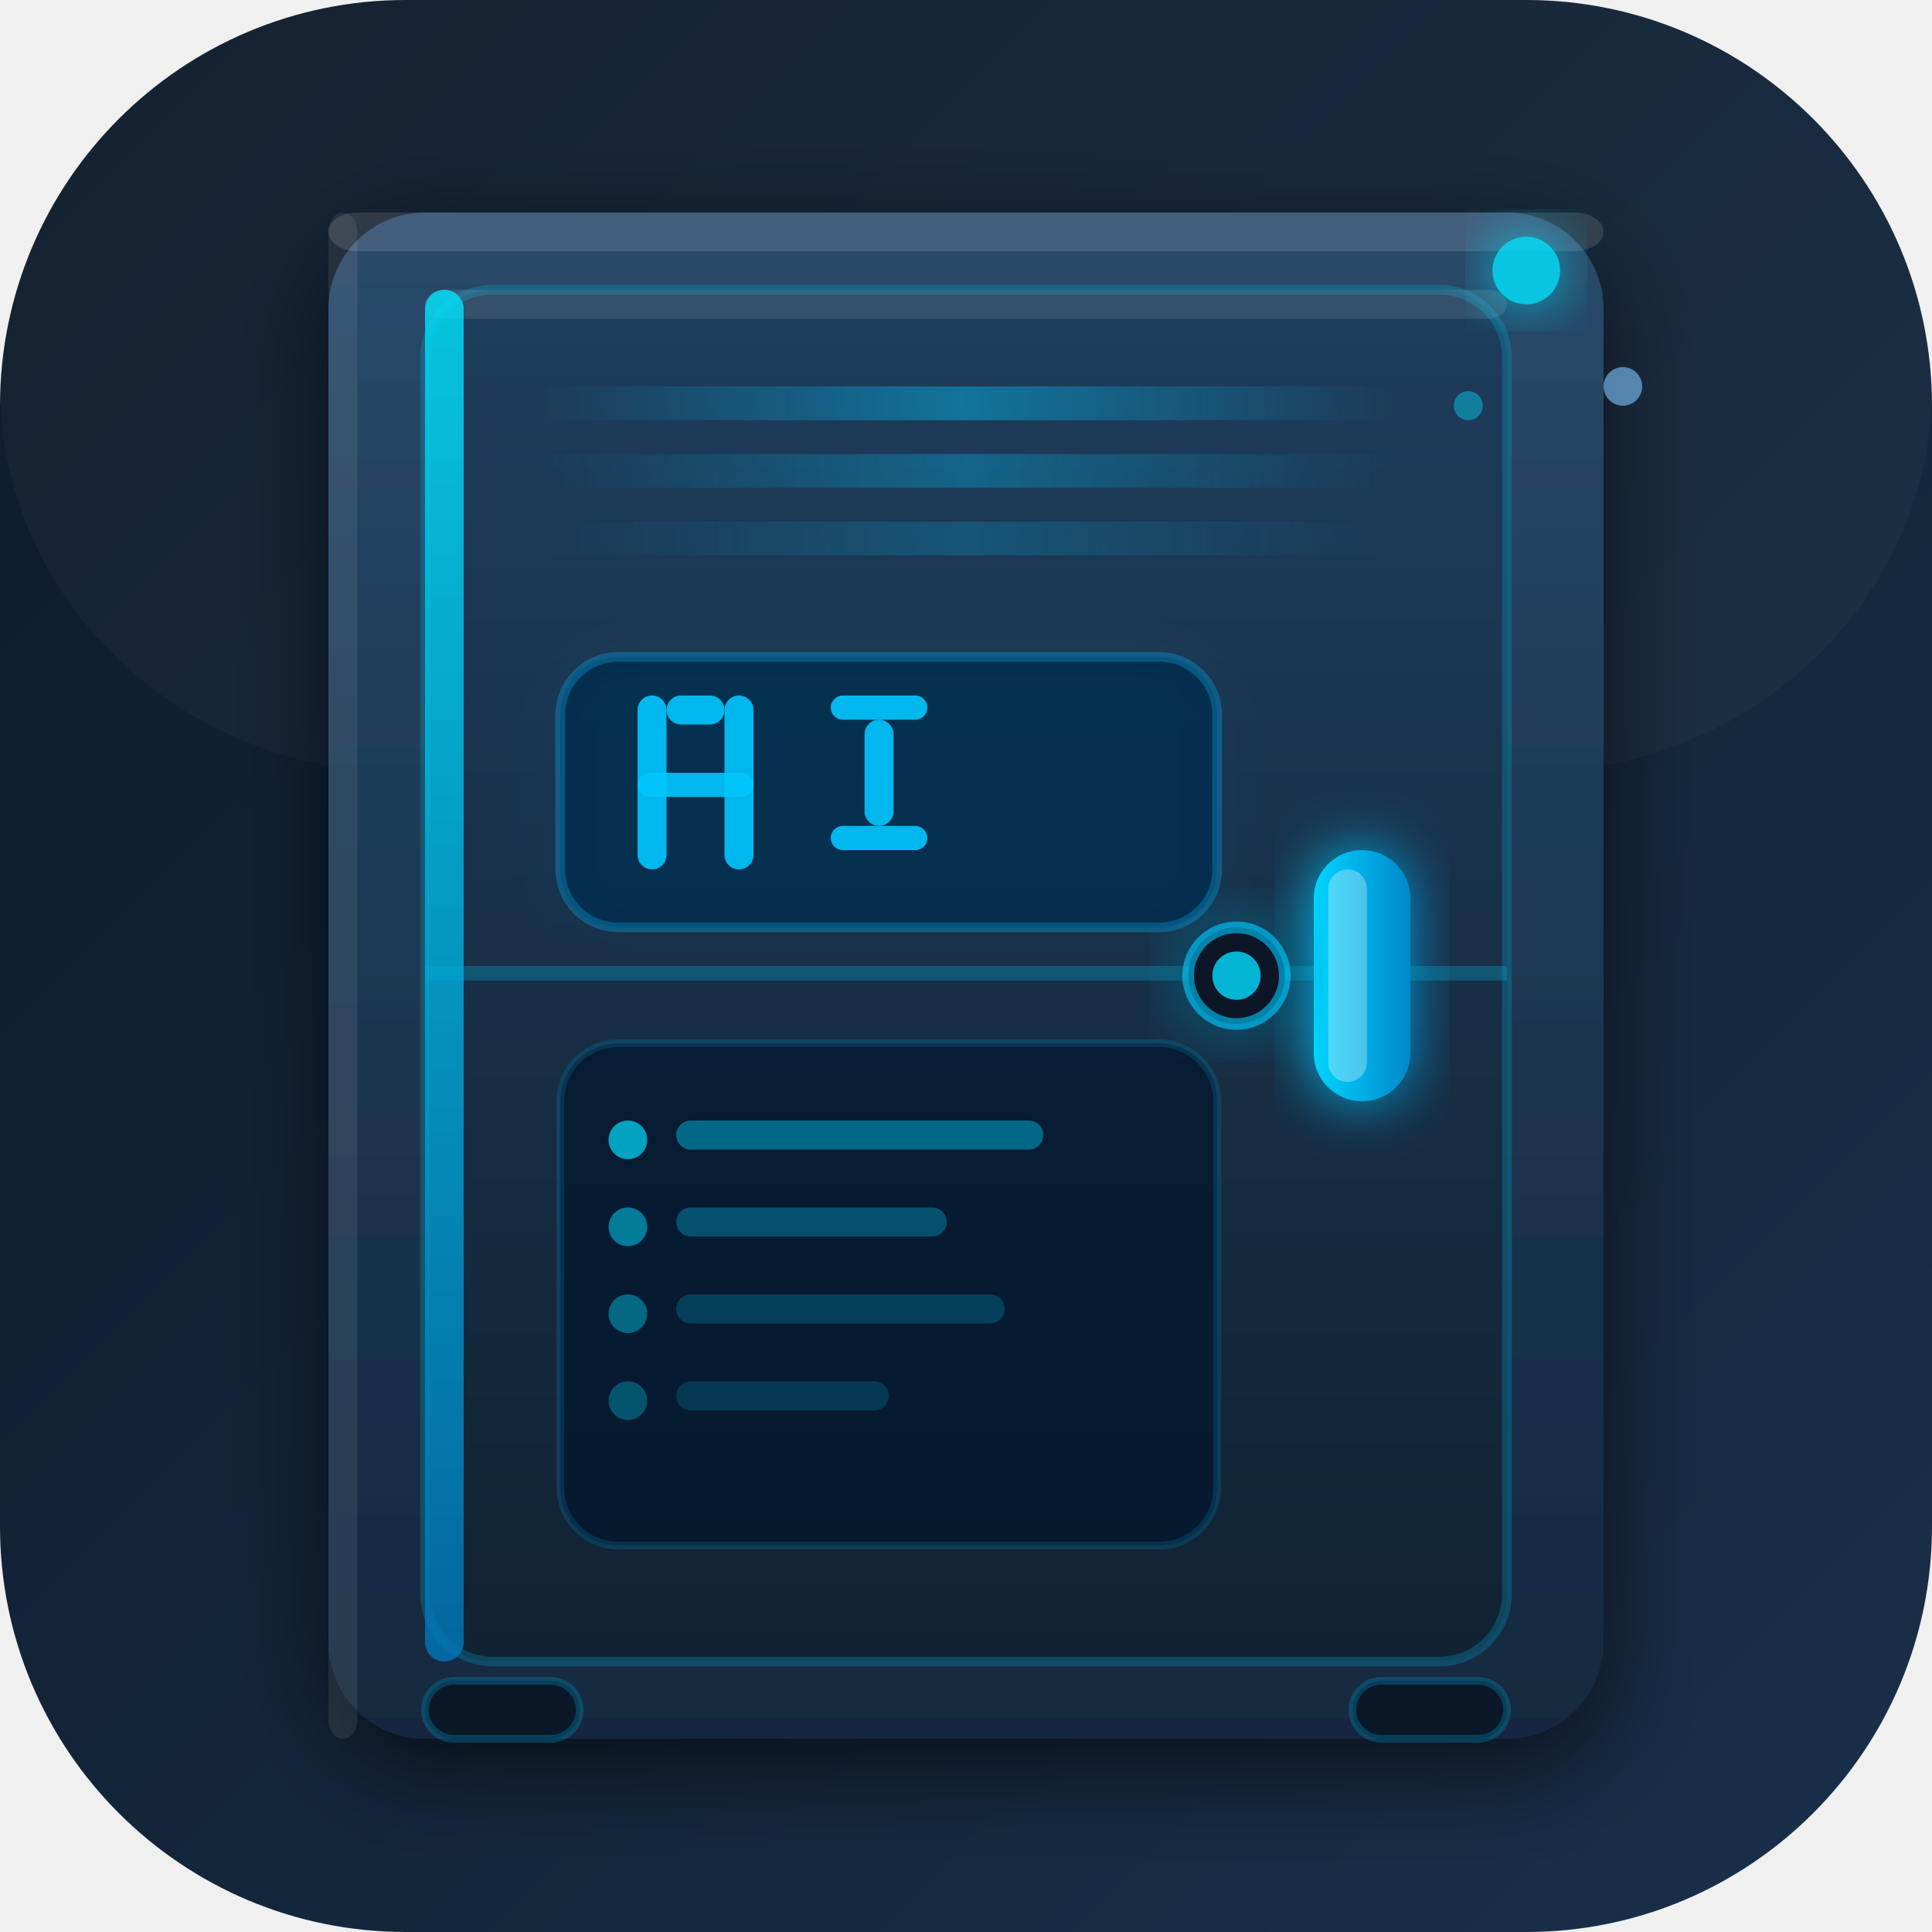
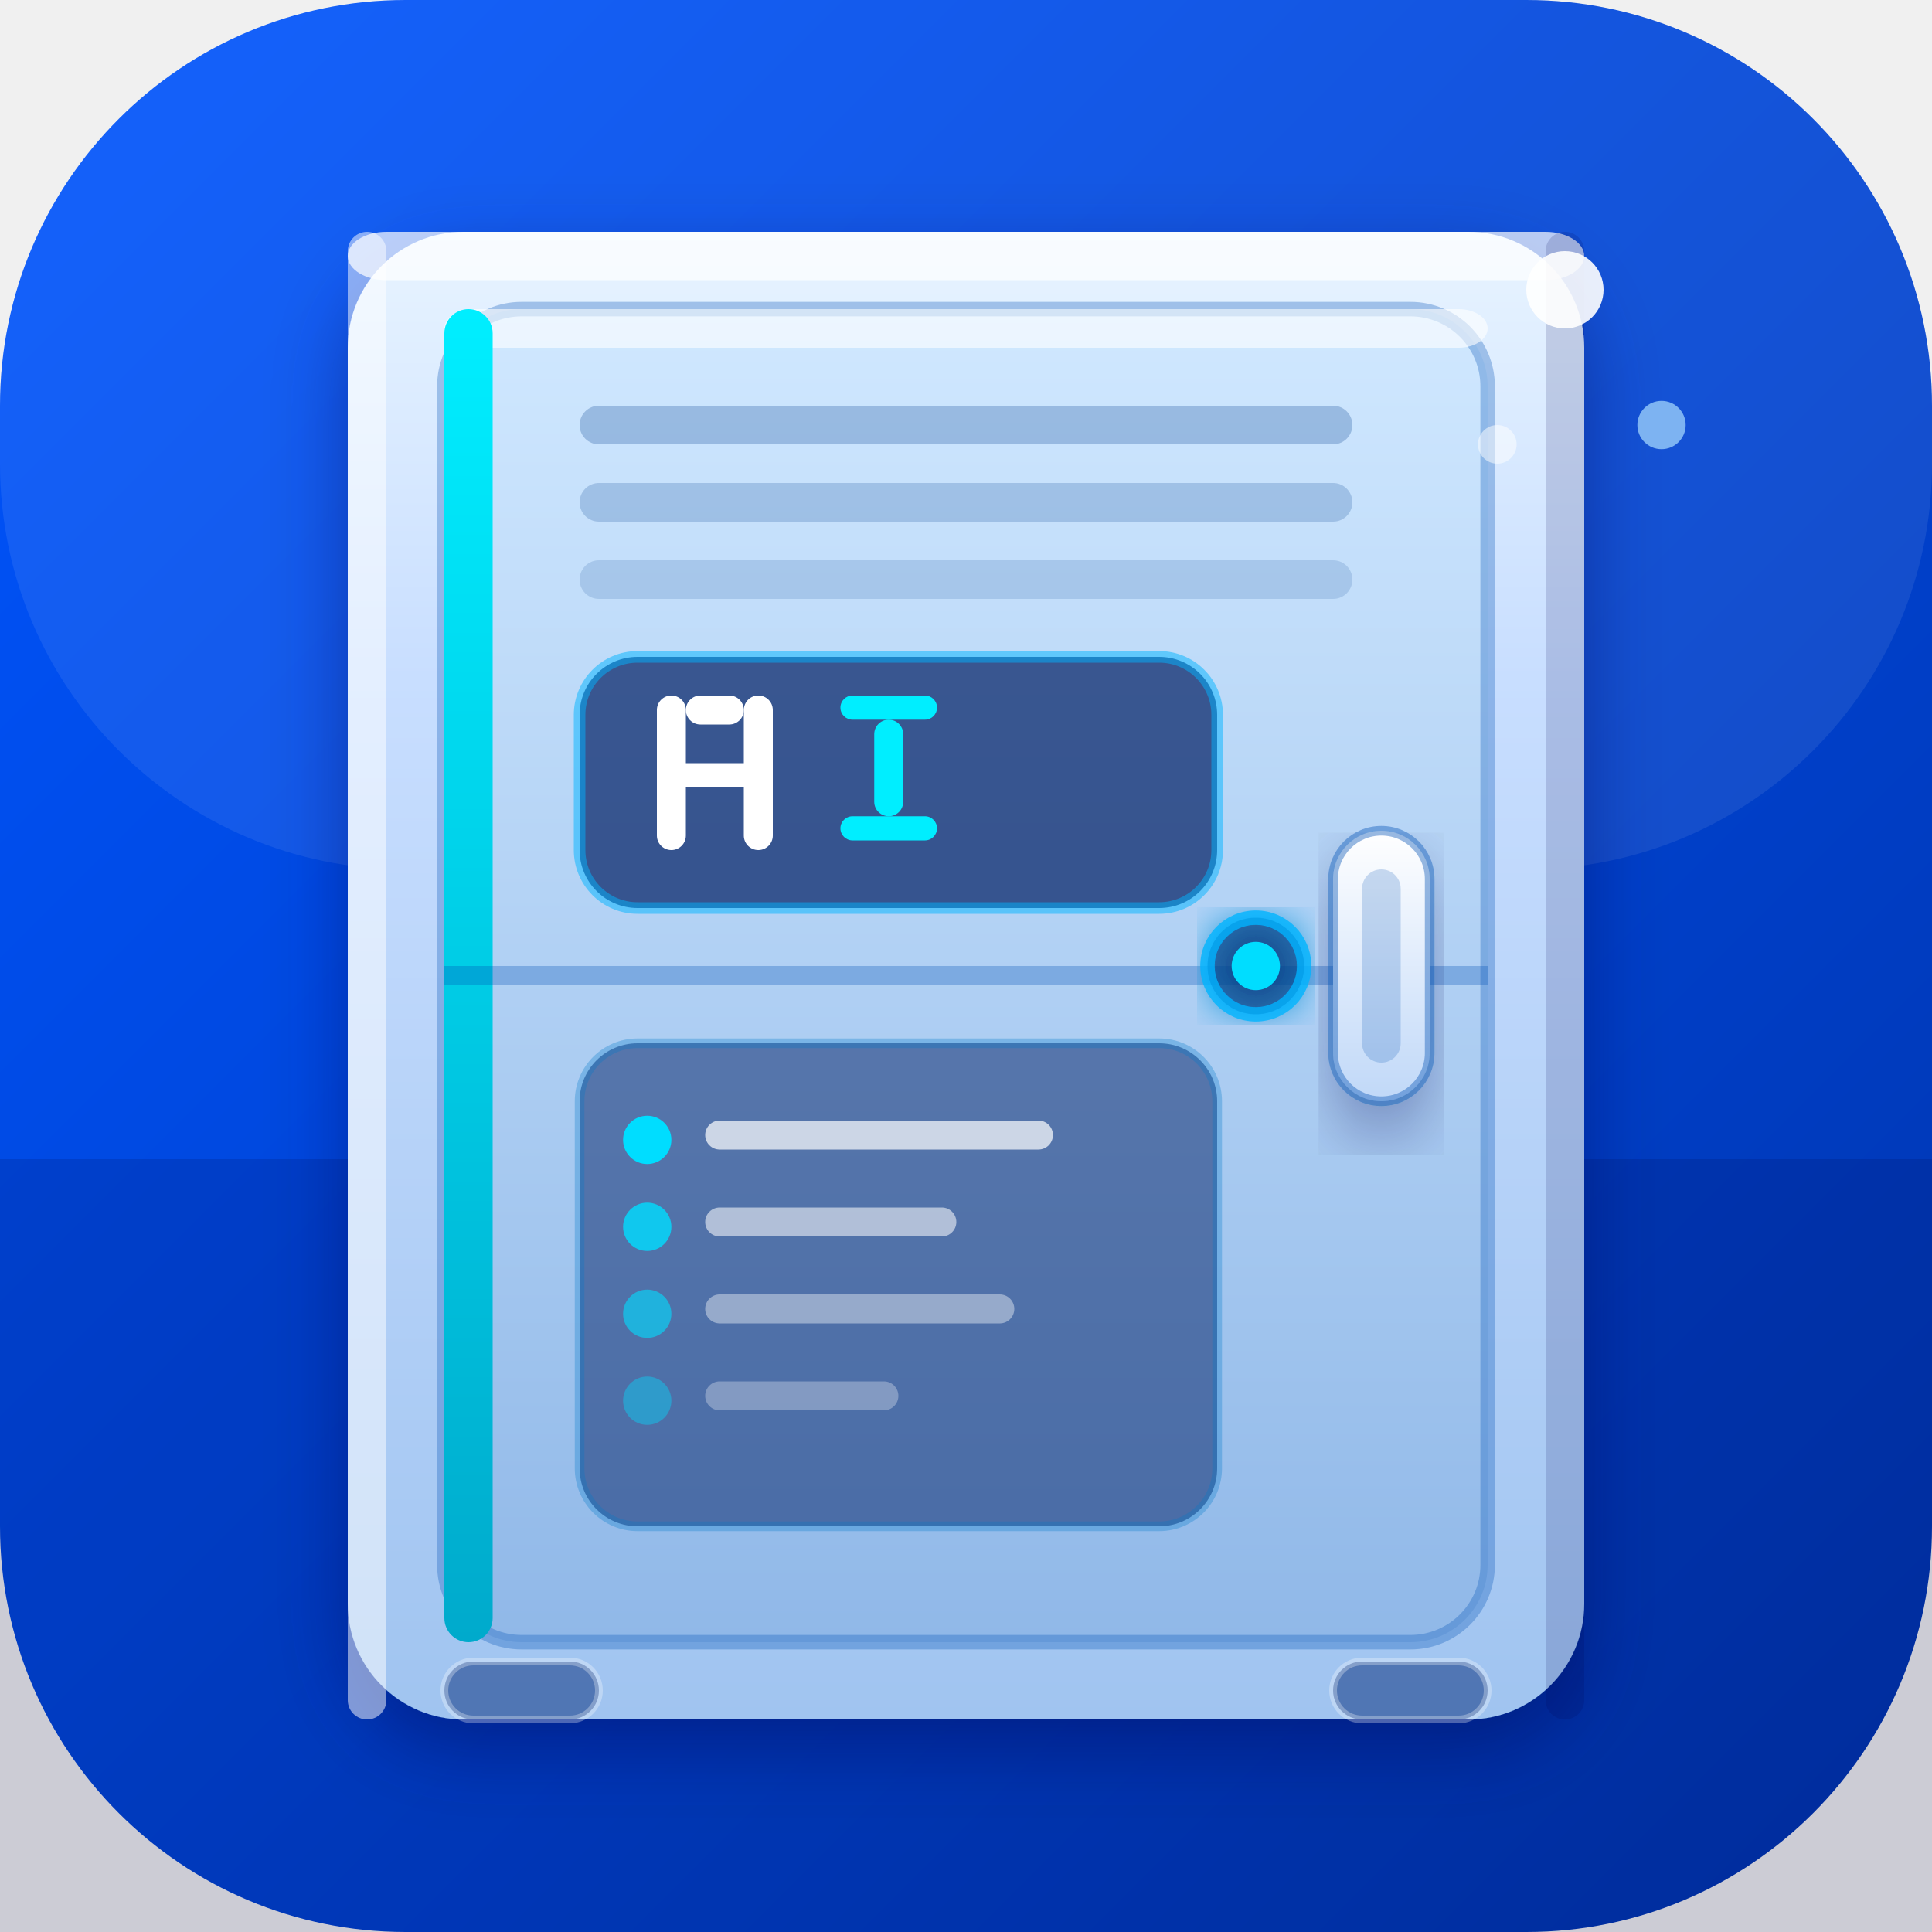
<svg xmlns="http://www.w3.org/2000/svg" width="200" height="200" viewBox="0 0 200 200">
  <defs>
    <linearGradient id="bg" x1="0" y1="0" x2="1" y2="1">
-       <stop offset="0%" stop-color="#0D1B2A" />
-       <stop offset="100%" stop-color="#1A2F4A" />
+       <stop offset="0%" stop-color="#0055FF" />
+       <stop offset="100%" stop-color="#0033AA" />
    </linearGradient>
-     <linearGradient id="lockerBody" x1="0" y1="0" x2="0" y2="1">
-       <stop offset="0%" stop-color="#2A4A6B" />
-       <stop offset="40%" stop-color="#1E3A55" />
-       <stop offset="100%" stop-color="#142840" />
+     <linearGradient id="body" x1="0" y1="0" x2="0" y2="1">
+       <stop offset="0%" stop-color="#E8F4FF" />
+       <stop offset="30%" stop-color="#C8DEFF" />
+       <stop offset="100%" stop-color="#A0C4F0" />
    </linearGradient>
-     <linearGradient id="door" x1="0" y1="0" x2="0" y2="1">
-       <stop offset="0%" stop-color="#1E3D5C" />
-       <stop offset="100%" stop-color="#112233" />
+     <linearGradient id="doorPanel" x1="0" y1="0" x2="0" y2="1">
+       <stop offset="0%" stop-color="#D0E8FF" />
+       <stop offset="100%" stop-color="#90B8E8" />
    </linearGradient>
-     <linearGradient id="handleGrad" x1="0" y1="0" x2="1" y2="0">
-       <stop offset="0%" stop-color="#00D4FF" />
-       <stop offset="100%" stop-color="#0088CC" />
+     <linearGradient id="handle" x1="0" y1="0" x2="0" y2="1">
+       <stop offset="0%" stop-color="#FFFFFF" />
+       <stop offset="100%" stop-color="#C0D8F8" />
    </linearGradient>
-     <linearGradient id="ventGrad" x1="0" y1="0" x2="1" y2="0">
-       <stop offset="0%" stop-color="rgba(0,200,255,0.0)" />
-       <stop offset="50%" stop-color="rgba(0,200,255,0.5)" />
-       <stop offset="100%" stop-color="rgba(0,200,255,0.0)" />
+     <linearGradient id="accent" x1="0" y1="0" x2="0" y2="1">
+       <stop offset="0%" stop-color="#00EEFF" />
+       <stop offset="100%" stop-color="#00AACC" />
    </linearGradient>
-     <linearGradient id="accentLine" x1="0" y1="0" x2="0" y2="1">
-       <stop offset="0%" stop-color="#00E5FF" />
-       <stop offset="100%" stop-color="#0077BB" />
-     </linearGradient>
-     <filter id="glow" x="-40%" y="-40%" width="180%" height="180%">
-       <feGaussianBlur stdDeviation="3" result="blur" />
+     <filter id="shadow" x="-15%" y="-10%" width="130%" height="130%">
+       <feDropShadow dx="0" dy="3" stdDeviation="4" flood-color="rgba(0,0,80,0.4)" />
+     </filter>
+     <filter id="glow">
+       <feGaussianBlur stdDeviation="2" result="blur" />
      <feMerge>
        <feMergeNode in="blur" />
        <feMergeNode in="SourceGraphic" />
      </feMerge>
    </filter>
-     <filter id="shadow" x="-10%" y="-10%" width="120%" height="130%">
-       <feDropShadow dx="0" dy="3" stdDeviation="5" flood-color="#000" flood-opacity="0.6" />
-     </filter>
  </defs>
  <rect width="200" height="200" rx="42" fill="url(#bg)" />
-   <rect width="200" height="80" rx="42" fill="rgba(255,255,255,0.03)" />
-   <rect x="34" y="22" width="132" height="158" rx="10" fill="url(#lockerBody)" filter="url(#shadow)" />
-   <rect x="34" y="22" width="132" height="4" rx="3" fill="rgba(255,255,255,0.12)" />
-   <rect x="34" y="22" width="3" height="158" rx="2" fill="rgba(255,255,255,0.08)" />
-   <rect x="44" y="30" width="112" height="142" rx="7" fill="url(#door)" stroke="rgba(0,180,220,0.25)" stroke-width="1" />
-   <rect x="44" y="30" width="112" height="3" rx="2" fill="rgba(255,255,255,0.1)" />
-   <rect x="56" y="40" width="88" height="3.5" rx="1.75" fill="url(#ventGrad)" opacity="0.8" />
-   <rect x="56" y="47" width="88" height="3.5" rx="1.75" fill="url(#ventGrad)" opacity="0.6" />
-   <rect x="56" y="54" width="88" height="3.5" rx="1.75" fill="url(#ventGrad)" opacity="0.4" />
-   <rect x="44" y="100" width="112" height="1.5" fill="rgba(0,180,220,0.3)" />
-   <rect x="44" y="30" width="4" height="142" rx="2" fill="url(#accentLine)" opacity="0.8" />
-   <rect x="136" y="88" width="10" height="26" rx="5" fill="url(#handleGrad)" filter="url(#glow)" />
-   <rect x="137.5" y="90" width="4" height="22" rx="2" fill="rgba(255,255,255,0.3)" />
-   <circle cx="128" cy="101" r="5" fill="#0A1828" stroke="rgba(0,200,255,0.6)" stroke-width="1.2" filter="url(#glow)" />
-   <circle cx="128" cy="101" r="2.5" fill="rgba(0,220,255,0.8)" />
-   <rect x="58" y="68" width="68" height="28" rx="6" fill="rgba(0,30,60,0.8)" stroke="rgba(0,180,255,0.3)" stroke-width="1" />
-   <rect x="66" y="72" width="3" height="18" rx="1.5" fill="rgba(0,200,255,0.9)" />
-   <rect x="75" y="72" width="3" height="18" rx="1.5" fill="rgba(0,200,255,0.9)" />
-   <rect x="66" y="80" width="12" height="2.5" rx="1.25" fill="rgba(0,200,255,0.9)" />
-   <rect x="69" y="72" width="6" height="3" rx="1.5" fill="rgba(0,200,255,0.9)" />
-   <rect x="86" y="72" width="10" height="2.5" rx="1.25" fill="rgba(0,200,255,0.9)" />
-   <rect x="89.5" y="74.5" width="3" height="11" rx="1.5" fill="rgba(0,200,255,0.9)" />
-   <rect x="86" y="85.5" width="10" height="2.5" rx="1.25" fill="rgba(0,200,255,0.9)" />
-   <rect x="58" y="68" width="68" height="28" rx="6" fill="rgba(0,180,255,0.05)" filter="url(#glow)" />
-   <rect x="58" y="108" width="68" height="52" rx="6" fill="rgba(0,20,45,0.7)" stroke="rgba(0,150,200,0.2)" stroke-width="0.8" />
-   <circle cx="65" cy="118" r="2" fill="rgba(0,220,255,0.7)" />
-   <rect x="70" y="116" width="38" height="3" rx="1.5" fill="rgba(0,180,220,0.5)" />
-   <circle cx="65" cy="127" r="2" fill="rgba(0,220,255,0.5)" />
-   <rect x="70" y="125" width="28" height="3" rx="1.5" fill="rgba(0,180,220,0.35)" />
-   <circle cx="65" cy="136" r="2" fill="rgba(0,220,255,0.4)" />
-   <rect x="70" y="134" width="34" height="3" rx="1.5" fill="rgba(0,180,220,0.25)" />
-   <circle cx="65" cy="145" r="2" fill="rgba(0,220,255,0.3)" />
-   <rect x="70" y="143" width="22" height="3" rx="1.5" fill="rgba(0,180,220,0.2)" />
-   <rect x="44" y="174" width="16" height="6" rx="3" fill="#0A1828" stroke="rgba(0,150,200,0.3)" stroke-width="0.8" />
-   <rect x="140" y="174" width="16" height="6" rx="3" fill="#0A1828" stroke="rgba(0,150,200,0.3)" stroke-width="0.8" />
-   <circle cx="158" cy="28" r="3.5" fill="#00E5FF" opacity="0.8" filter="url(#glow)" />
-   <circle cx="168" cy="40" r="2" fill="#7EC8FF" opacity="0.6" />
-   <circle cx="152" cy="42" r="1.5" fill="#00E5FF" opacity="0.4" />
+   <rect width="200" height="90" rx="42" fill="rgba(255,255,255,0.08)" />
+   <rect y="120" width="200" height="80" rx="0" fill="rgba(0,0,60,0.15)" />
+   <rect x="36" y="24" width="128" height="154" rx="12" fill="url(#body)" filter="url(#shadow)" />
+   <rect x="36" y="24" width="128" height="5" rx="4" fill="rgba(255,255,255,0.7)" />
+   <rect x="36" y="24" width="4" height="154" rx="2" fill="rgba(255,255,255,0.5)" />
+   <rect x="160" y="24" width="4" height="154" rx="2" fill="rgba(0,0,80,0.15)" />
+   <rect x="46" y="32" width="108" height="138" rx="8" fill="url(#doorPanel)" stroke="rgba(0,80,180,0.3)" stroke-width="1.5" />
+   <rect x="46" y="32" width="108" height="4" rx="3" fill="rgba(255,255,255,0.6)" />
+   <rect x="46" y="32" width="5" height="138" rx="2.5" fill="url(#accent)" />
+   <rect x="60" y="42" width="80" height="4" rx="2" fill="rgba(0,60,140,0.25)" />
+   <rect x="60" y="50" width="80" height="4" rx="2" fill="rgba(0,60,140,0.2)" />
+   <rect x="60" y="58" width="80" height="4" rx="2" fill="rgba(0,60,140,0.15)" />
+   <rect x="46" y="100" width="108" height="2" fill="rgba(0,80,180,0.3)" />
+   <rect x="138" y="86" width="10" height="28" rx="5" fill="url(#handle)" stroke="rgba(0,80,180,0.4)" stroke-width="1" filter="url(#shadow)" />
+   <rect x="141" y="90" width="4" height="20" rx="2" fill="rgba(0,80,180,0.2)" />
+   <circle cx="130" cy="100" r="5" fill="rgba(0,40,120,0.6)" stroke="rgba(0,180,255,0.8)" stroke-width="1.5" filter="url(#glow)" />
+   <circle cx="130" cy="100" r="2.5" fill="#00DDFF" />
+   <rect x="60" y="68" width="66" height="26" rx="6" fill="rgba(0,30,100,0.7)" stroke="rgba(0,180,255,0.5)" stroke-width="1.2" />
+   <rect x="68" y="72" width="3" height="16" rx="1.5" fill="#FFFFFF" />
+   <rect x="77" y="72" width="3" height="16" rx="1.5" fill="#FFFFFF" />
+   <rect x="68" y="79" width="12" height="2.5" rx="1.25" fill="#FFFFFF" />
+   <rect x="71" y="72" width="6" height="3" rx="1.5" fill="#FFFFFF" />
+   <rect x="87" y="72" width="10" height="2.5" rx="1.25" fill="#00EEFF" />
+   <rect x="90.5" y="74.5" width="3" height="10" rx="1.5" fill="#00EEFF" />
+   <rect x="87" y="84.5" width="10" height="2.5" rx="1.25" fill="#00EEFF" />
+   <rect x="60" y="108" width="66" height="50" rx="6" fill="rgba(0,30,100,0.5)" stroke="rgba(0,120,200,0.3)" stroke-width="1" />
+   <circle cx="67" cy="118" r="2.5" fill="#00DDFF" />
+   <rect x="73" y="116" width="36" height="3" rx="1.5" fill="rgba(255,255,255,0.7)" />
+   <circle cx="67" cy="127" r="2.5" fill="#00DDFF" opacity="0.8" />
+   <rect x="73" y="125" width="26" height="3" rx="1.5" fill="rgba(255,255,255,0.55)" />
+   <circle cx="67" cy="136" r="2.5" fill="#00DDFF" opacity="0.6" />
+   <rect x="73" y="134" width="32" height="3" rx="1.5" fill="rgba(255,255,255,0.4)" />
+   <circle cx="67" cy="145" r="2.5" fill="#00DDFF" opacity="0.4" />
+   <rect x="73" y="143" width="20" height="3" rx="1.5" fill="rgba(255,255,255,0.3)" />
+   <rect x="46" y="172" width="16" height="6" rx="3" fill="rgba(0,40,120,0.5)" stroke="rgba(255,255,255,0.3)" stroke-width="0.8" />
+   <rect x="138" y="172" width="16" height="6" rx="3" fill="rgba(0,40,120,0.5)" stroke="rgba(255,255,255,0.3)" stroke-width="0.8" />
+   <circle cx="162" cy="30" r="4" fill="#FFFFFF" opacity="0.9" />
+   <circle cx="172" cy="44" r="2.5" fill="#AADDFF" opacity="0.7" />
+   <circle cx="155" cy="46" r="2" fill="#FFFFFF" opacity="0.5" />
</svg>
